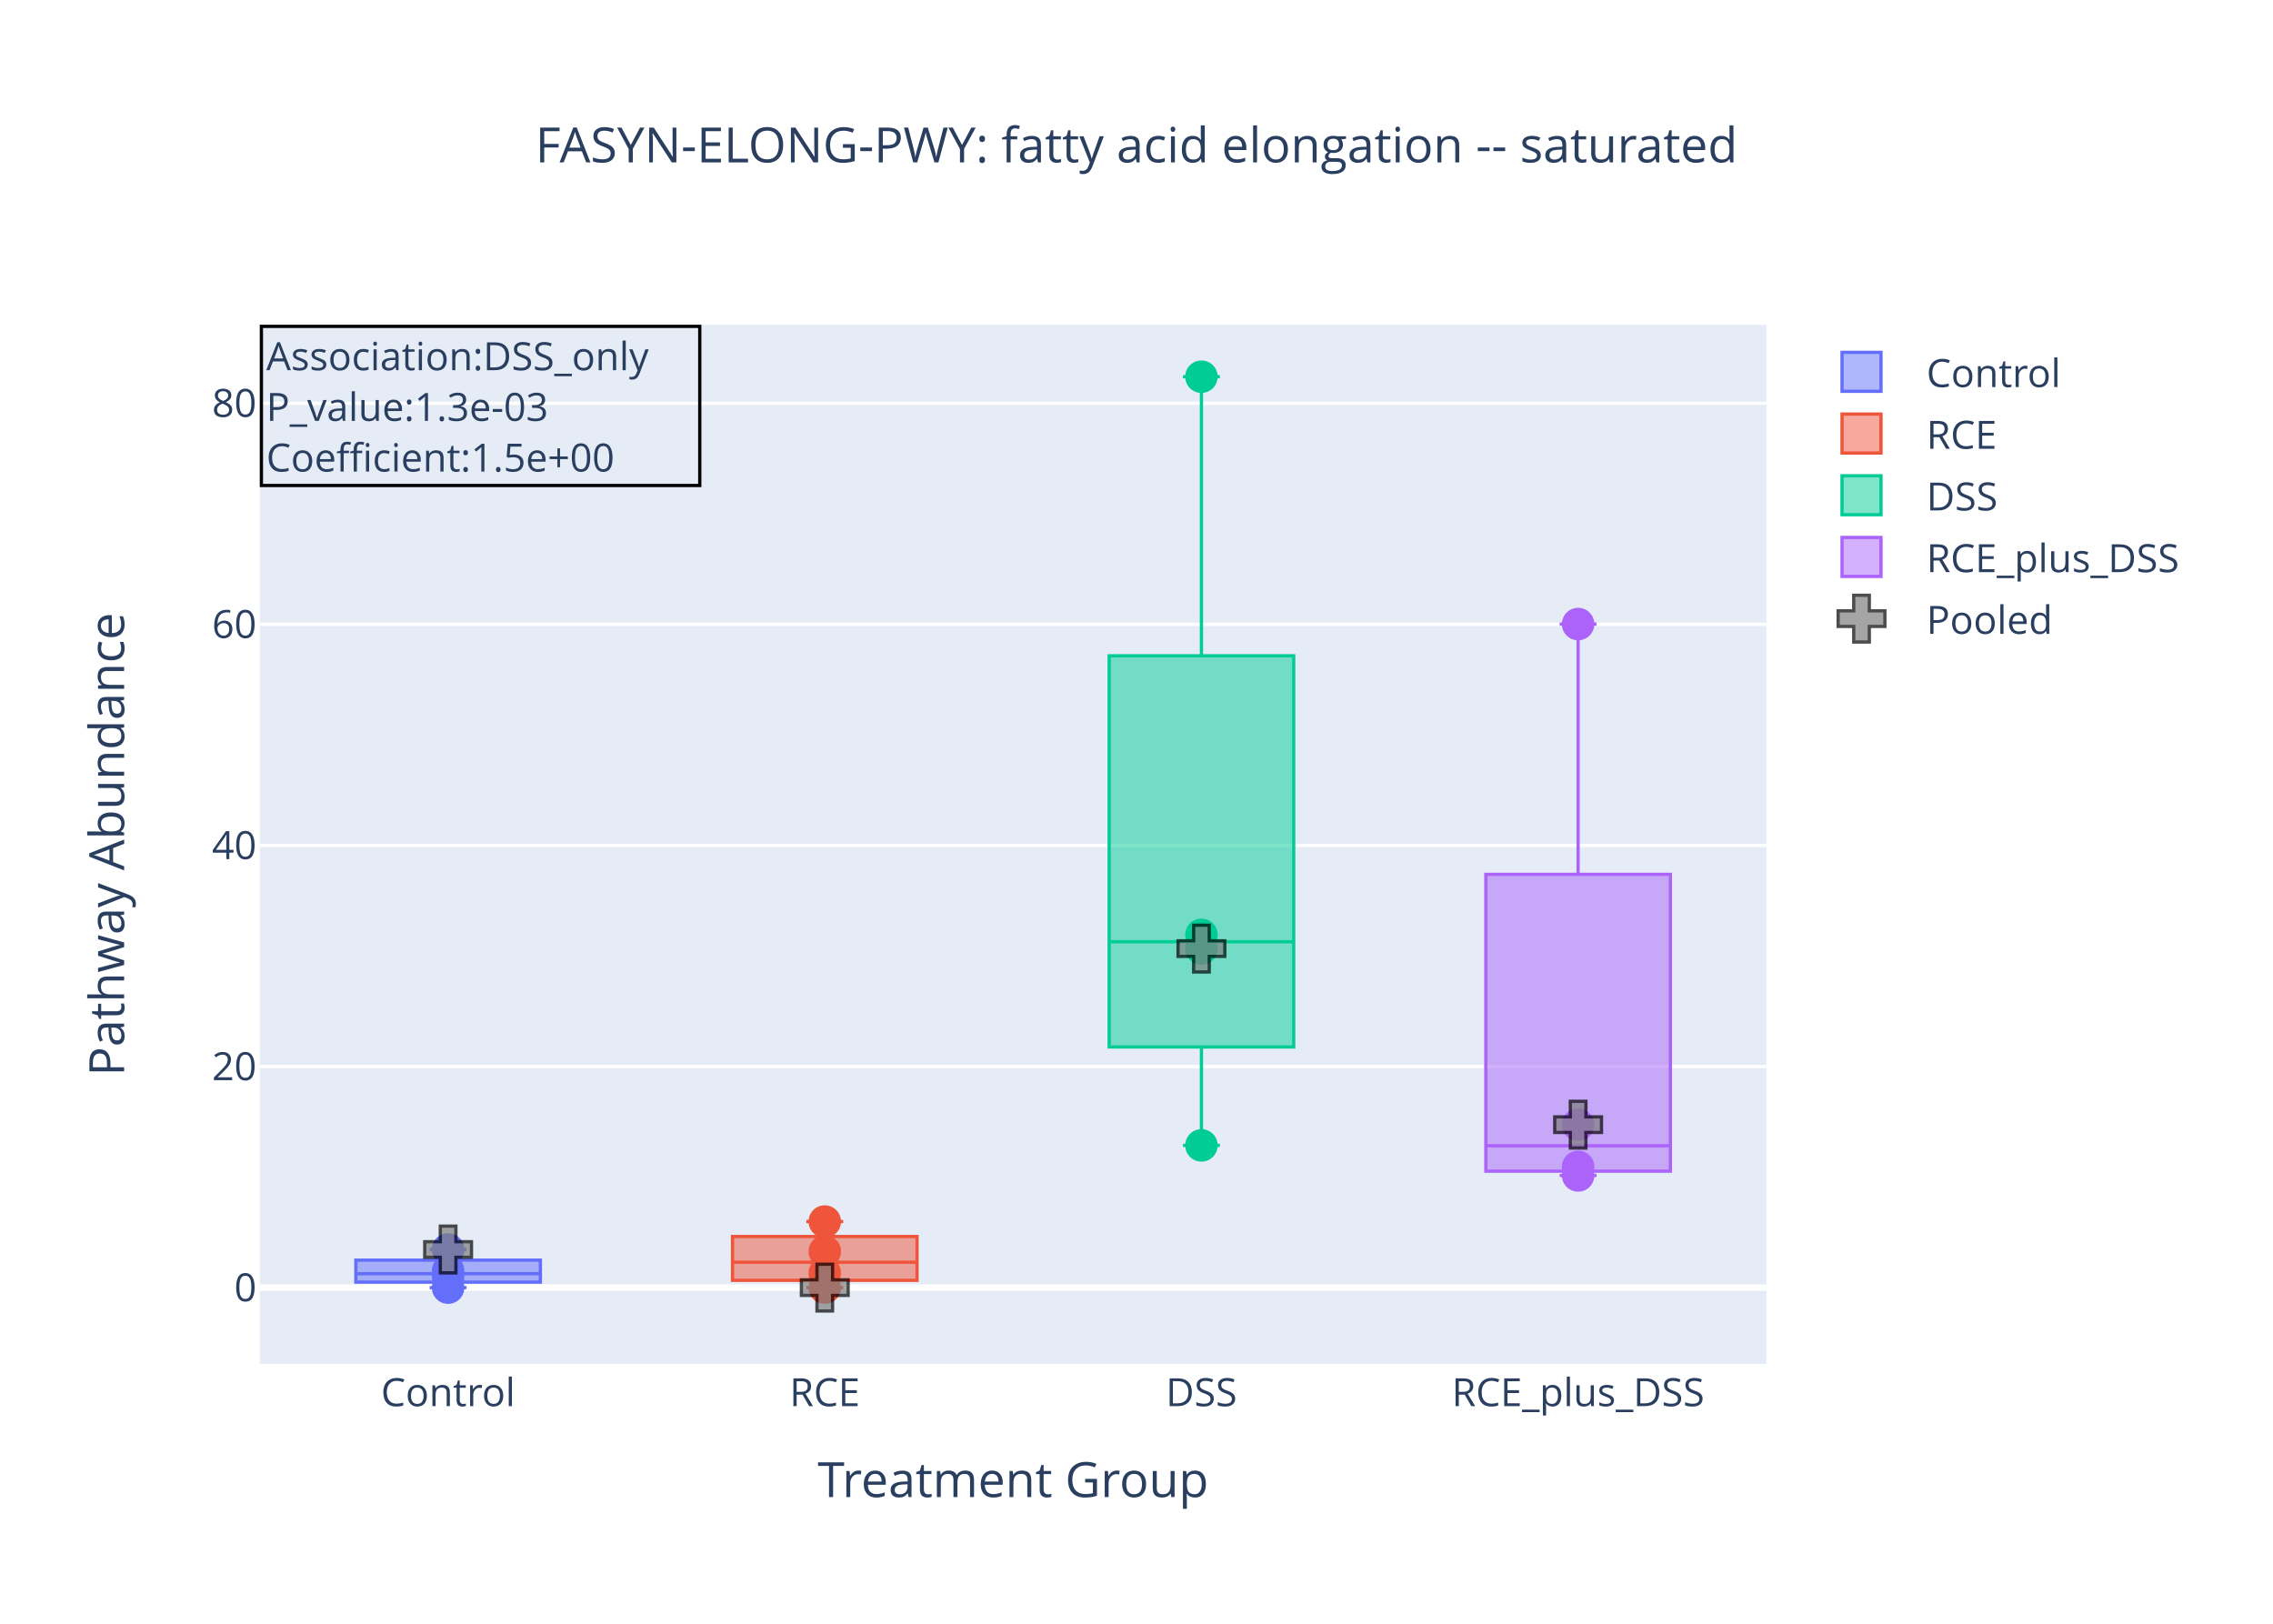
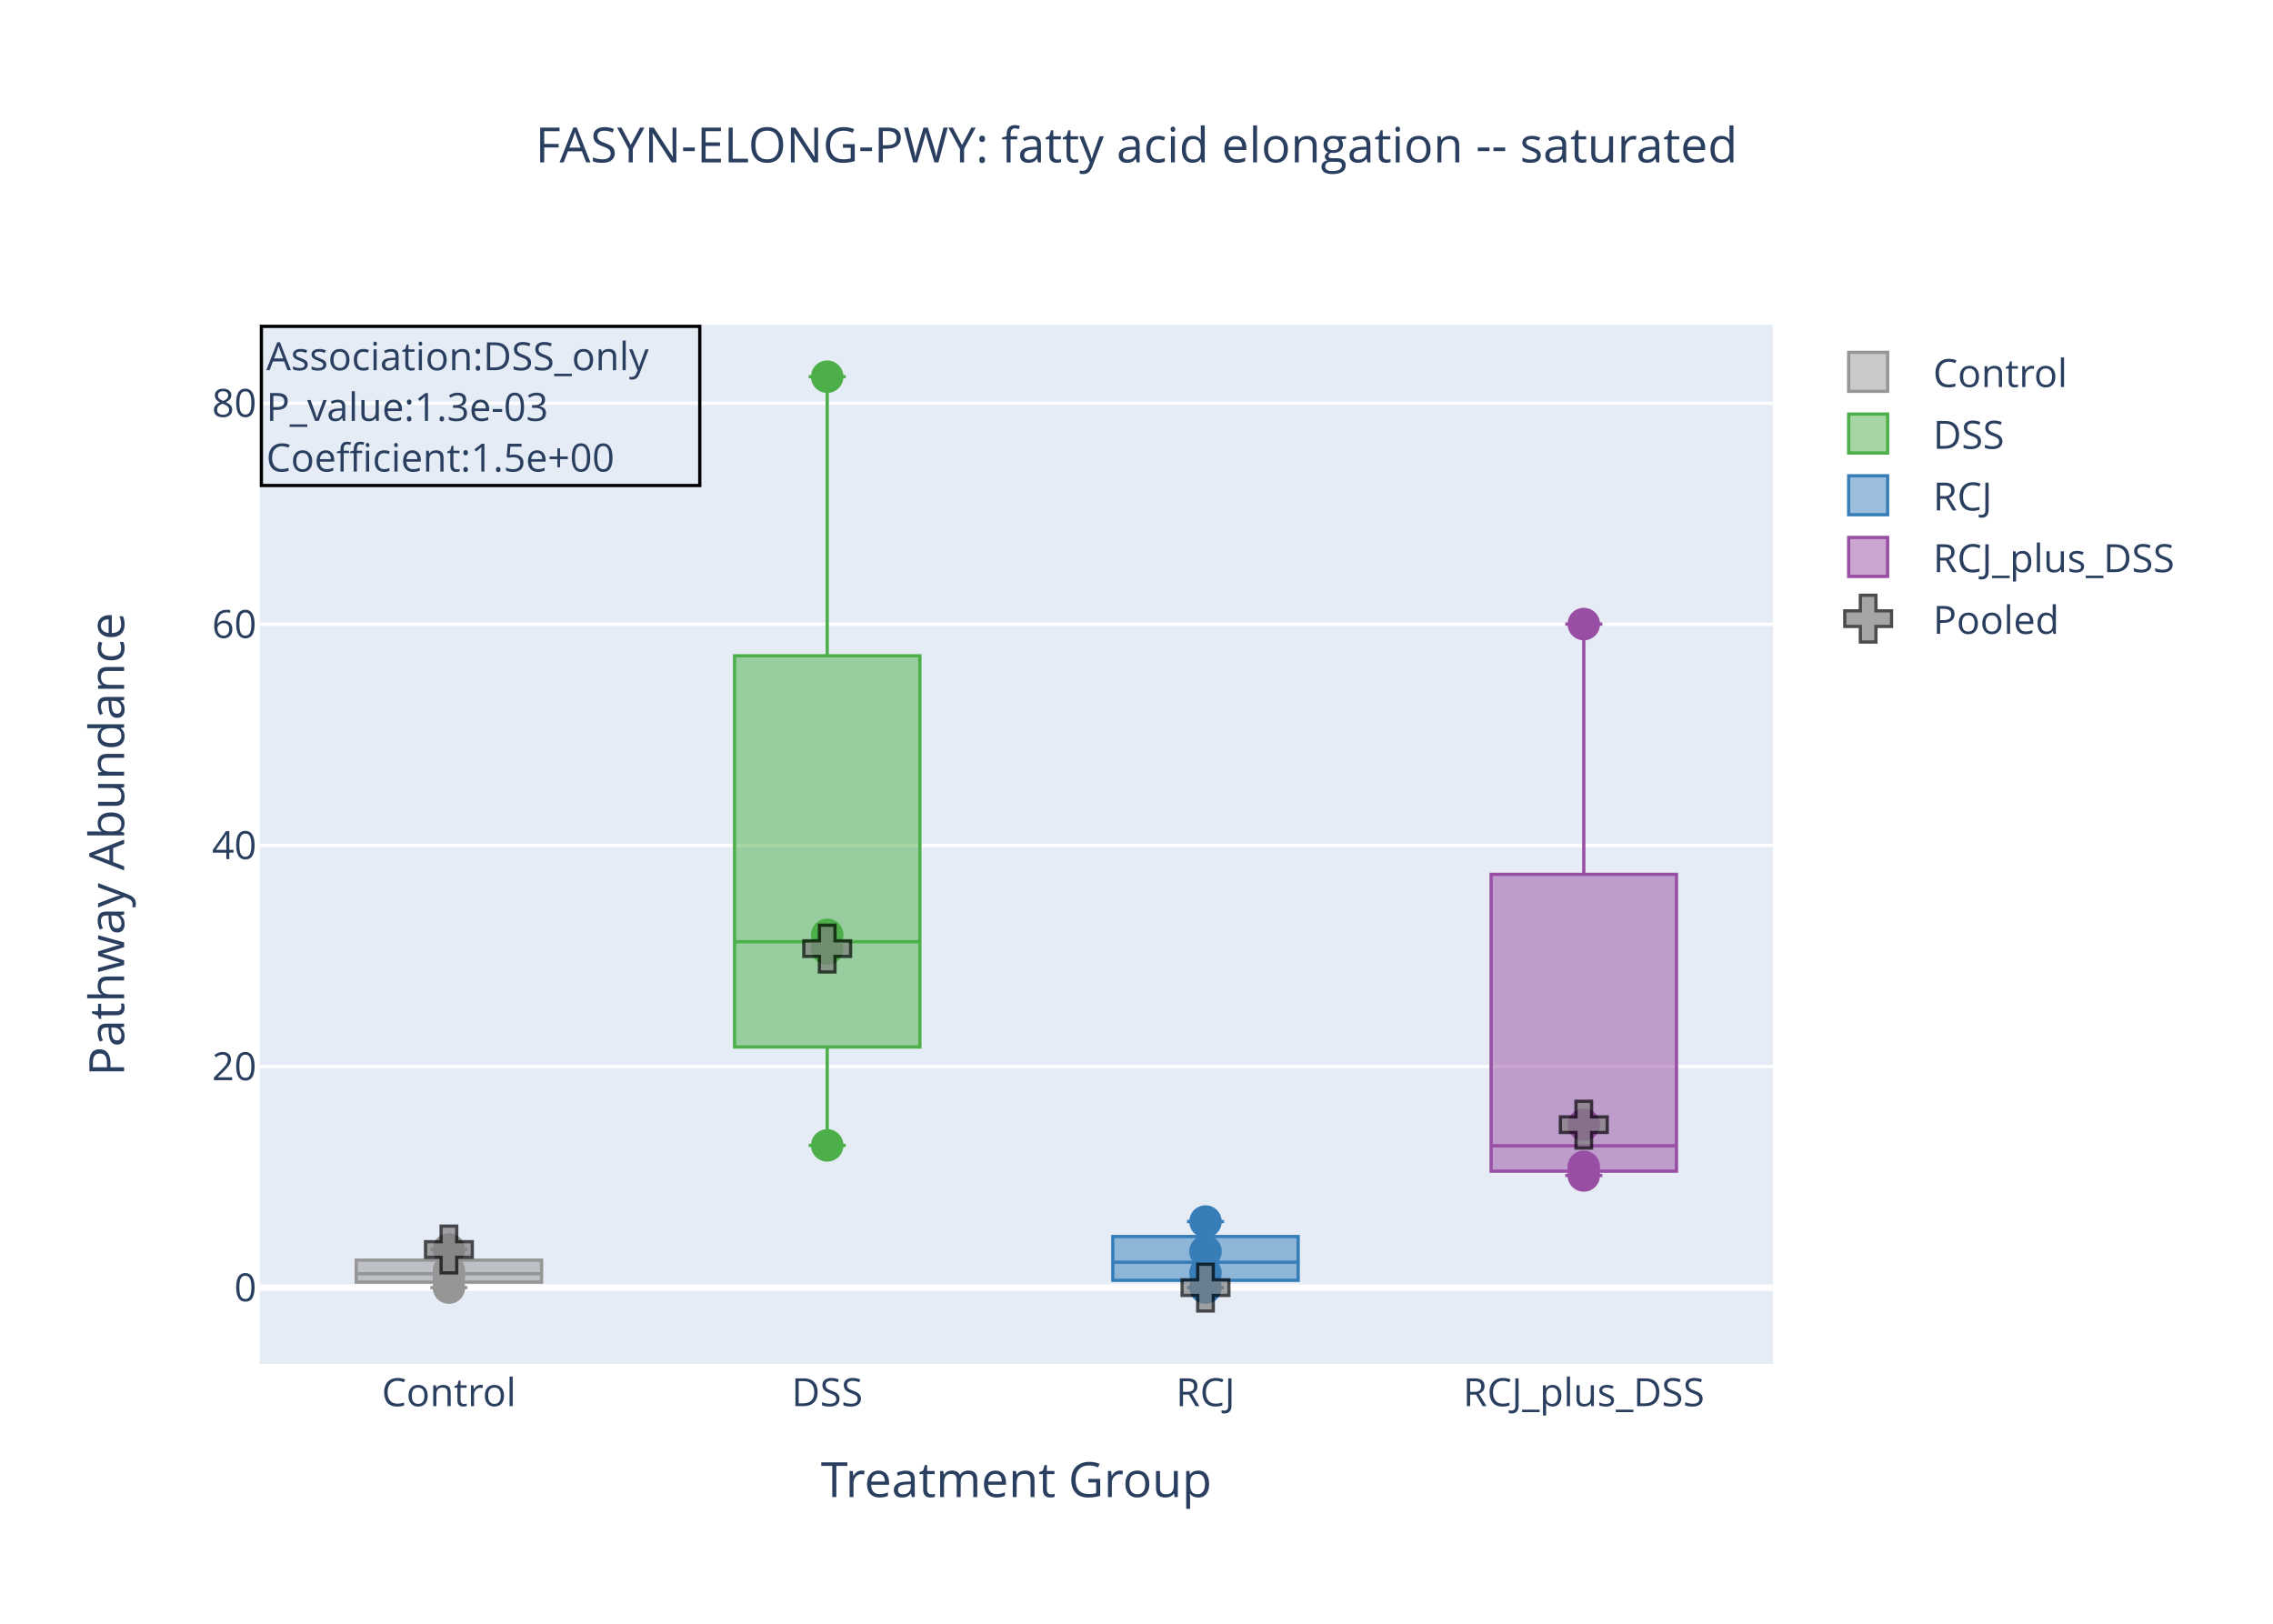
- <svg xmlns="http://www.w3.org/2000/svg" class="main-svg" width="700" height="500" viewBox="0 0 700 500" style="">
+ <svg xmlns="http://www.w3.org/2000/svg" class="main-svg" width="700" height="500" style="" viewBox="0 0 700 500">
  <rect x="0" y="0" width="700" height="500" style="fill: rgb(255, 255, 255); fill-opacity: 1;" />
-   <defs id="defs-2bee12">
+   <defs id="defs-55db54">
    <g class="clips">
-       <clipPath id="clip2bee12xyplot" class="plotclip">
-         <rect width="464" height="320" />
-       </clipPath>
-       <clipPath class="axesclip" id="clip2bee12x">
-         <rect x="80" y="0" width="464" height="500" />
-       </clipPath>
-       <clipPath class="axesclip" id="clip2bee12y">
+       <clipPath id="clip55db54xyplot" class="plotclip">
+         <rect width="466" height="320" />
+       </clipPath>
+       <clipPath class="axesclip" id="clip55db54x">
+         <rect x="80" y="0" width="466" height="500" />
+       </clipPath>
+       <clipPath class="axesclip" id="clip55db54y">
        <rect x="0" y="100" width="700" height="320" />
      </clipPath>
-       <clipPath class="axesclip" id="clip2bee12xy">
-         <rect x="80" y="100" width="464" height="320" />
+       <clipPath class="axesclip" id="clip55db54xy">
+         <rect x="80" y="100" width="466" height="320" />
      </clipPath>
    </g>
    <g class="gradients" />
    <g class="patterns" />
  </defs>
  <g class="bglayer">
-     <rect class="bg" x="80" y="100" width="464" height="320" style="fill: rgb(229, 236, 246); fill-opacity: 1; stroke-width: 0;" />
+     <rect class="bg" x="80" y="100" width="466" height="320" style="fill: rgb(229, 236, 246); fill-opacity: 1; stroke-width: 0;" />
  </g>
  <g class="layer-below">
    <g class="imagelayer" />
    <g class="shapelayer" />
  </g>
  <g class="cartesianlayer">
    <g class="subplot xy">
      <g class="layer-subplot">
        <g class="shapelayer" />
        <g class="imagelayer" />
      </g>
      <g class="minor-gridlayer">
        <g class="x" />
        <g class="y" />
      </g>
      <g class="gridlayer">
        <g class="x" />
        <g class="y">
-           <path class="ygrid crisp" transform="translate(0,328.42)" d="M80,0h464" style="stroke: rgb(255, 255, 255); stroke-opacity: 1; stroke-width: 1px;" />
-           <path class="ygrid crisp" transform="translate(0,260.34)" d="M80,0h464" style="stroke: rgb(255, 255, 255); stroke-opacity: 1; stroke-width: 1px;" />
-           <path class="ygrid crisp" transform="translate(0,192.25)" d="M80,0h464" style="stroke: rgb(255, 255, 255); stroke-opacity: 1; stroke-width: 1px;" />
-           <path class="ygrid crisp" transform="translate(0,124.17)" d="M80,0h464" style="stroke: rgb(255, 255, 255); stroke-opacity: 1; stroke-width: 1px;" />
+           <path class="ygrid crisp" transform="translate(0,328.42)" d="M80,0h466" style="stroke: rgb(255, 255, 255); stroke-opacity: 1; stroke-width: 1px;" />
+           <path class="ygrid crisp" transform="translate(0,260.34)" d="M80,0h466" style="stroke: rgb(255, 255, 255); stroke-opacity: 1; stroke-width: 1px;" />
+           <path class="ygrid crisp" transform="translate(0,192.25)" d="M80,0h466" style="stroke: rgb(255, 255, 255); stroke-opacity: 1; stroke-width: 1px;" />
+           <path class="ygrid crisp" transform="translate(0,124.17)" d="M80,0h466" style="stroke: rgb(255, 255, 255); stroke-opacity: 1; stroke-width: 1px;" />
        </g>
      </g>
      <g class="zerolinelayer">
-         <path class="yzl zl crisp" transform="translate(0,396.5)" d="M80,0h464" style="stroke: rgb(255, 255, 255); stroke-opacity: 1; stroke-width: 2px;" />
+         <path class="yzl zl crisp" transform="translate(0,396.5)" d="M80,0h466" style="stroke: rgb(255, 255, 255); stroke-opacity: 1; stroke-width: 2px;" />
      </g>
      <path class="xlines-below" />
      <path class="ylines-below" />
      <g class="overlines-below" />
      <g class="xaxislayer-below" />
      <g class="yaxislayer-below" />
      <g class="overaxes-below" />
-       <g class="plot" transform="translate(80,100)" clip-path="url(#clip2bee12xyplot)">
+       <g class="plot" transform="translate(80,100)" clip-path="url(#clip55db54xyplot)">
        <g class="boxlayer mlayer">
          <g class="trace boxes" style="opacity: 1;">
-             <path class="box" d="M29.58,292.22H86.42M29.58,294.81H86.42V288.04H29.58ZM58,294.81V296.5M58,288.04V284.76M52.32,296.5H63.68M52.32,284.76H63.68" style="vector-effect: non-scaling-stroke; stroke-width: 1px; stroke: rgb(99, 110, 250); stroke-opacity: 1; fill: rgb(99, 110, 250); fill-opacity: 0.5;" />
-             <g class="points">
-               <path class="point" transform="translate(58,296.5)" d="M5,0A5,5 0 1,1 0,-5A5,5 0 0,1 5,0Z" style="opacity: 1; stroke-width: 0px; fill: rgb(99, 110, 250); fill-opacity: 1;" />
-               <path class="point" transform="translate(58,293.12)" d="M5,0A5,5 0 1,1 0,-5A5,5 0 0,1 5,0Z" style="opacity: 1; stroke-width: 0px; fill: rgb(99, 110, 250); fill-opacity: 1;" />
-               <path class="point" transform="translate(58,291.33)" d="M5,0A5,5 0 1,1 0,-5A5,5 0 0,1 5,0Z" style="opacity: 1; stroke-width: 0px; fill: rgb(99, 110, 250); fill-opacity: 1;" />
-               <path class="point" transform="translate(58,284.76)" d="M5,0A5,5 0 1,1 0,-5A5,5 0 0,1 5,0Z" style="opacity: 1; stroke-width: 0px; fill: rgb(99, 110, 250); fill-opacity: 1;" />
-             </g>
-           </g>
-           <g class="trace boxes" style="opacity: 1;">
-             <path class="box" d="M145.58,288.68H202.42M145.58,294.25H202.42V280.76H145.58ZM174,294.25V296.5M174,280.76V276.15M168.32,296.5H179.68M168.32,276.15H179.68" style="vector-effect: non-scaling-stroke; stroke-width: 1px; stroke: rgb(239, 85, 59); stroke-opacity: 1; fill: rgb(239, 85, 59); fill-opacity: 0.5;" />
-             <g class="points">
-               <path class="point" transform="translate(174,296.5)" d="M5,0A5,5 0 1,1 0,-5A5,5 0 0,1 5,0Z" style="opacity: 1; stroke-width: 0px; fill: rgb(239, 85, 59); fill-opacity: 1;" />
-               <path class="point" transform="translate(174,292)" d="M5,0A5,5 0 1,1 0,-5A5,5 0 0,1 5,0Z" style="opacity: 1; stroke-width: 0px; fill: rgb(239, 85, 59); fill-opacity: 1;" />
-               <path class="point" transform="translate(174,285.37)" d="M5,0A5,5 0 1,1 0,-5A5,5 0 0,1 5,0Z" style="opacity: 1; stroke-width: 0px; fill: rgb(239, 85, 59); fill-opacity: 1;" />
-               <path class="point" transform="translate(174,276.15)" d="M5,0A5,5 0 1,1 0,-5A5,5 0 0,1 5,0Z" style="opacity: 1; stroke-width: 0px; fill: rgb(239, 85, 59); fill-opacity: 1;" />
-             </g>
-           </g>
-           <g class="trace boxes" style="opacity: 1;">
-             <path class="box" d="M261.58,189.99H318.42M261.58,222.4H318.42V101.94H261.58ZM290,222.4V252.7M290,101.94V16M284.32,252.7H295.68M284.32,16H295.68" style="vector-effect: non-scaling-stroke; stroke-width: 1px; stroke: rgb(0, 204, 150); stroke-opacity: 1; fill: rgb(0, 204, 150); fill-opacity: 0.5;" />
-             <g class="points">
-               <path class="point" transform="translate(290,252.7)" d="M5,0A5,5 0 1,1 0,-5A5,5 0 0,1 5,0Z" style="opacity: 1; stroke-width: 0px; fill: rgb(0, 204, 150); fill-opacity: 1;" />
-               <path class="point" transform="translate(290,192.1)" d="M5,0A5,5 0 1,1 0,-5A5,5 0 0,1 5,0Z" style="opacity: 1; stroke-width: 0px; fill: rgb(0, 204, 150); fill-opacity: 1;" />
-               <path class="point" transform="translate(290,187.87)" d="M5,0A5,5 0 1,1 0,-5A5,5 0 0,1 5,0Z" style="opacity: 1; stroke-width: 0px; fill: rgb(0, 204, 150); fill-opacity: 1;" />
-               <path class="point" transform="translate(290,16)" d="M5,0A5,5 0 1,1 0,-5A5,5 0 0,1 5,0Z" style="opacity: 1; stroke-width: 0px; fill: rgb(0, 204, 150); fill-opacity: 1;" />
-             </g>
-           </g>
-           <g class="trace boxes" style="opacity: 1;">
-             <path class="box" d="M377.58,252.82H434.42M377.58,260.64H434.42V169.24H377.58ZM406,260.64V261.96M406,169.24V92.17M400.32,261.96H411.68M400.32,92.17H411.68" style="vector-effect: non-scaling-stroke; stroke-width: 1px; stroke: rgb(171, 99, 250); stroke-opacity: 1; fill: rgb(171, 99, 250); fill-opacity: 0.5;" />
-             <g class="points">
-               <path class="point" transform="translate(406,261.96)" d="M5,0A5,5 0 1,1 0,-5A5,5 0 0,1 5,0Z" style="opacity: 1; stroke-width: 0px; fill: rgb(171, 99, 250); fill-opacity: 1;" />
-               <path class="point" transform="translate(406,259.32)" d="M5,0A5,5 0 1,1 0,-5A5,5 0 0,1 5,0Z" style="opacity: 1; stroke-width: 0px; fill: rgb(171, 99, 250); fill-opacity: 1;" />
-               <path class="point" transform="translate(406,246.32)" d="M5,0A5,5 0 1,1 0,-5A5,5 0 0,1 5,0Z" style="opacity: 1; stroke-width: 0px; fill: rgb(171, 99, 250); fill-opacity: 1;" />
-               <path class="point" transform="translate(406,92.17)" d="M5,0A5,5 0 1,1 0,-5A5,5 0 0,1 5,0Z" style="opacity: 1; stroke-width: 0px; fill: rgb(171, 99, 250); fill-opacity: 1;" />
+             <path class="box" d="M29.71,292.22H86.79M29.71,294.81H86.79V288.04H29.71ZM58.25,294.81V296.5M58.25,288.04V284.76M52.54,296.5H63.96M52.54,284.76H63.96" style="vector-effect: non-scaling-stroke; stroke-width: 1px; stroke: rgb(150, 150, 150); stroke-opacity: 1; fill: rgb(150, 150, 150); fill-opacity: 0.5;" />
+             <g class="points">
+               <path class="point" transform="translate(58.25,296.5)" d="M5,0A5,5 0 1,1 0,-5A5,5 0 0,1 5,0Z" style="opacity: 1; stroke-width: 0px; fill: rgb(150, 150, 150); fill-opacity: 1;" />
+               <path class="point" transform="translate(58.25,293.12)" d="M5,0A5,5 0 1,1 0,-5A5,5 0 0,1 5,0Z" style="opacity: 1; stroke-width: 0px; fill: rgb(150, 150, 150); fill-opacity: 1;" />
+               <path class="point" transform="translate(58.25,291.33)" d="M5,0A5,5 0 1,1 0,-5A5,5 0 0,1 5,0Z" style="opacity: 1; stroke-width: 0px; fill: rgb(150, 150, 150); fill-opacity: 1;" />
+               <path class="point" transform="translate(58.25,284.76)" d="M5,0A5,5 0 1,1 0,-5A5,5 0 0,1 5,0Z" style="opacity: 1; stroke-width: 0px; fill: rgb(150, 150, 150); fill-opacity: 1;" />
+             </g>
+           </g>
+           <g class="trace boxes" style="opacity: 1;">
+             <path class="box" d="M146.21,189.99H203.29M146.21,222.4H203.29V101.94H146.21ZM174.75,222.4V252.7M174.75,101.94V16M169.04,252.7H180.46M169.04,16H180.46" style="vector-effect: non-scaling-stroke; stroke-width: 1px; stroke: rgb(77, 175, 74); stroke-opacity: 1; fill: rgb(77, 175, 74); fill-opacity: 0.5;" />
+             <g class="points">
+               <path class="point" transform="translate(174.75,252.7)" d="M5,0A5,5 0 1,1 0,-5A5,5 0 0,1 5,0Z" style="opacity: 1; stroke-width: 0px; fill: rgb(77, 175, 74); fill-opacity: 1;" />
+               <path class="point" transform="translate(174.75,192.1)" d="M5,0A5,5 0 1,1 0,-5A5,5 0 0,1 5,0Z" style="opacity: 1; stroke-width: 0px; fill: rgb(77, 175, 74); fill-opacity: 1;" />
+               <path class="point" transform="translate(174.75,187.87)" d="M5,0A5,5 0 1,1 0,-5A5,5 0 0,1 5,0Z" style="opacity: 1; stroke-width: 0px; fill: rgb(77, 175, 74); fill-opacity: 1;" />
+               <path class="point" transform="translate(174.75,16)" d="M5,0A5,5 0 1,1 0,-5A5,5 0 0,1 5,0Z" style="opacity: 1; stroke-width: 0px; fill: rgb(77, 175, 74); fill-opacity: 1;" />
+             </g>
+           </g>
+           <g class="trace boxes" style="opacity: 1;">
+             <path class="box" d="M262.71,288.68H319.79M262.71,294.25H319.79V280.76H262.71ZM291.25,294.25V296.5M291.25,280.76V276.15M285.54,296.5H296.96M285.54,276.15H296.96" style="vector-effect: non-scaling-stroke; stroke-width: 1px; stroke: rgb(55, 126, 184); stroke-opacity: 1; fill: rgb(55, 126, 184); fill-opacity: 0.5;" />
+             <g class="points">
+               <path class="point" transform="translate(291.25,296.5)" d="M5,0A5,5 0 1,1 0,-5A5,5 0 0,1 5,0Z" style="opacity: 1; stroke-width: 0px; fill: rgb(55, 126, 184); fill-opacity: 1;" />
+               <path class="point" transform="translate(291.25,292)" d="M5,0A5,5 0 1,1 0,-5A5,5 0 0,1 5,0Z" style="opacity: 1; stroke-width: 0px; fill: rgb(55, 126, 184); fill-opacity: 1;" />
+               <path class="point" transform="translate(291.25,285.37)" d="M5,0A5,5 0 1,1 0,-5A5,5 0 0,1 5,0Z" style="opacity: 1; stroke-width: 0px; fill: rgb(55, 126, 184); fill-opacity: 1;" />
+               <path class="point" transform="translate(291.25,276.15)" d="M5,0A5,5 0 1,1 0,-5A5,5 0 0,1 5,0Z" style="opacity: 1; stroke-width: 0px; fill: rgb(55, 126, 184); fill-opacity: 1;" />
+             </g>
+           </g>
+           <g class="trace boxes" style="opacity: 1;">
+             <path class="box" d="M379.21,252.82H436.29M379.21,260.64H436.29V169.24H379.21ZM407.75,260.64V261.96M407.75,169.24V92.17M402.04,261.96H413.46M402.04,92.17H413.46" style="vector-effect: non-scaling-stroke; stroke-width: 1px; stroke: rgb(152, 78, 163); stroke-opacity: 1; fill: rgb(152, 78, 163); fill-opacity: 0.5;" />
+             <g class="points">
+               <path class="point" transform="translate(407.75,261.96)" d="M5,0A5,5 0 1,1 0,-5A5,5 0 0,1 5,0Z" style="opacity: 1; stroke-width: 0px; fill: rgb(152, 78, 163); fill-opacity: 1;" />
+               <path class="point" transform="translate(407.75,259.32)" d="M5,0A5,5 0 1,1 0,-5A5,5 0 0,1 5,0Z" style="opacity: 1; stroke-width: 0px; fill: rgb(152, 78, 163); fill-opacity: 1;" />
+               <path class="point" transform="translate(407.75,246.32)" d="M5,0A5,5 0 1,1 0,-5A5,5 0 0,1 5,0Z" style="opacity: 1; stroke-width: 0px; fill: rgb(152, 78, 163); fill-opacity: 1;" />
+               <path class="point" transform="translate(407.75,92.17)" d="M5,0A5,5 0 1,1 0,-5A5,5 0 0,1 5,0Z" style="opacity: 1; stroke-width: 0px; fill: rgb(152, 78, 163); fill-opacity: 1;" />
            </g>
          </g>
        </g>
        <g class="scatterlayer mlayer">
-           <g class="trace scatter trace5839e3" style="stroke-miterlimit: 2; opacity: 1;">
+           <g class="trace scatter tracee062b2" style="stroke-miterlimit: 2; opacity: 1;">
            <g class="fills" />
            <g class="errorbars" />
            <g class="lines" />
            <g class="points">
-               <path class="point" transform="translate(58,284.76)" d="M7.2,2.4H2.4V7.2H-2.4V2.4H-7.2V-2.4H-2.4V-7.2H2.4V-2.4H7.2Z" style="opacity: 0.7; stroke-width: 1px; fill: rgb(127, 127, 127); fill-opacity: 1; stroke: rgb(0, 0, 0); stroke-opacity: 1;" />
-               <path class="point" transform="translate(290,192.1)" d="M7.2,2.4H2.4V7.2H-2.4V2.4H-7.2V-2.4H-2.4V-7.2H2.4V-2.4H7.2Z" style="opacity: 0.7; stroke-width: 1px; fill: rgb(127, 127, 127); fill-opacity: 1; stroke: rgb(0, 0, 0); stroke-opacity: 1;" />
-               <path class="point" transform="translate(174,296.5)" d="M7.2,2.4H2.4V7.2H-2.4V2.4H-7.2V-2.4H-2.4V-7.2H2.4V-2.4H7.2Z" style="opacity: 0.7; stroke-width: 1px; fill: rgb(127, 127, 127); fill-opacity: 1; stroke: rgb(0, 0, 0); stroke-opacity: 1;" />
-               <path class="point" transform="translate(406,246.32)" d="M7.2,2.4H2.4V7.2H-2.4V2.4H-7.2V-2.4H-2.4V-7.2H2.4V-2.4H7.2Z" style="opacity: 0.7; stroke-width: 1px; fill: rgb(127, 127, 127); fill-opacity: 1; stroke: rgb(0, 0, 0); stroke-opacity: 1;" />
+               <path class="point" transform="translate(58.25,284.76)" d="M7.2,2.4H2.4V7.2H-2.4V2.4H-7.2V-2.4H-2.4V-7.2H2.4V-2.4H7.2Z" style="opacity: 0.7; stroke-width: 1px; fill: rgb(127, 127, 127); fill-opacity: 1; stroke: rgb(0, 0, 0); stroke-opacity: 1;" />
+               <path class="point" transform="translate(174.75,192.1)" d="M7.2,2.4H2.4V7.2H-2.4V2.4H-7.2V-2.4H-2.4V-7.2H2.4V-2.4H7.2Z" style="opacity: 0.7; stroke-width: 1px; fill: rgb(127, 127, 127); fill-opacity: 1; stroke: rgb(0, 0, 0); stroke-opacity: 1;" />
+               <path class="point" transform="translate(291.25,296.5)" d="M7.2,2.4H2.4V7.2H-2.4V2.4H-7.2V-2.4H-2.4V-7.2H2.4V-2.4H7.2Z" style="opacity: 0.7; stroke-width: 1px; fill: rgb(127, 127, 127); fill-opacity: 1; stroke: rgb(0, 0, 0); stroke-opacity: 1;" />
+               <path class="point" transform="translate(407.75,246.32)" d="M7.2,2.4H2.4V7.2H-2.4V2.4H-7.2V-2.4H-2.4V-7.2H2.4V-2.4H7.2Z" style="opacity: 0.7; stroke-width: 1px; fill: rgb(127, 127, 127); fill-opacity: 1; stroke: rgb(0, 0, 0); stroke-opacity: 1;" />
            </g>
            <g class="text" />
          </g>
        </g>
      </g>
      <g class="overplot" />
      <path class="xlines-above crisp" d="M0,0" style="fill: none;" />
      <path class="ylines-above crisp" d="M0,0" style="fill: none;" />
      <g class="overlines-above" />
      <g class="xaxislayer-above">
        <g class="xtick">
-           <text text-anchor="middle" x="0" y="433" transform="translate(138,0)" style="font-family: 'Open Sans', verdana, arial, sans-serif; font-size: 12px; fill: rgb(42, 63, 95); fill-opacity: 1; white-space: pre; opacity: 1;">Control</text>
-         </g>
-         <g class="xtick">
-           <text text-anchor="middle" x="0" y="433" transform="translate(254,0)" style="font-family: 'Open Sans', verdana, arial, sans-serif; font-size: 12px; fill: rgb(42, 63, 95); fill-opacity: 1; white-space: pre; opacity: 1;">RCE</text>
-         </g>
-         <g class="xtick">
-           <text text-anchor="middle" x="0" y="433" transform="translate(370,0)" style="font-family: 'Open Sans', verdana, arial, sans-serif; font-size: 12px; fill: rgb(42, 63, 95); fill-opacity: 1; white-space: pre; opacity: 1;">DSS</text>
-         </g>
-         <g class="xtick">
-           <text text-anchor="middle" x="0" y="433" transform="translate(486,0)" style="font-family: 'Open Sans', verdana, arial, sans-serif; font-size: 12px; fill: rgb(42, 63, 95); fill-opacity: 1; white-space: pre; opacity: 1;">RCE_plus_DSS</text>
+           <text text-anchor="middle" x="0" y="433" transform="translate(138.25,0)" style="font-family: 'Open Sans', verdana, arial, sans-serif; font-size: 12px; fill: rgb(42, 63, 95); fill-opacity: 1; white-space: pre; opacity: 1;">Control</text>
+         </g>
+         <g class="xtick">
+           <text text-anchor="middle" x="0" y="433" transform="translate(254.75,0)" style="font-family: 'Open Sans', verdana, arial, sans-serif; font-size: 12px; fill: rgb(42, 63, 95); fill-opacity: 1; white-space: pre; opacity: 1;">DSS</text>
+         </g>
+         <g class="xtick">
+           <text text-anchor="middle" x="0" y="433" transform="translate(371.25,0)" style="font-family: 'Open Sans', verdana, arial, sans-serif; font-size: 12px; fill: rgb(42, 63, 95); fill-opacity: 1; white-space: pre; opacity: 1;">RCJ</text>
+         </g>
+         <g class="xtick">
+           <text text-anchor="middle" x="0" y="433" transform="translate(487.75,0)" style="font-family: 'Open Sans', verdana, arial, sans-serif; font-size: 12px; fill: rgb(42, 63, 95); fill-opacity: 1; white-space: pre; opacity: 1;">RCJ_plus_DSS</text>
        </g>
      </g>
      <g class="yaxislayer-above">
        <g class="ytick">
          <text text-anchor="end" x="79" y="4.2" transform="translate(0,396.5)" style="font-family: 'Open Sans', verdana, arial, sans-serif; font-size: 12px; fill: rgb(42, 63, 95); fill-opacity: 1; white-space: pre; opacity: 1;">0</text>
        </g>
        <g class="ytick">
          <text text-anchor="end" x="79" y="4.2" style="font-family: 'Open Sans', verdana, arial, sans-serif; font-size: 12px; fill: rgb(42, 63, 95); fill-opacity: 1; white-space: pre; opacity: 1;" transform="translate(0,328.42)">20</text>
        </g>
        <g class="ytick">
          <text text-anchor="end" x="79" y="4.2" style="font-family: 'Open Sans', verdana, arial, sans-serif; font-size: 12px; fill: rgb(42, 63, 95); fill-opacity: 1; white-space: pre; opacity: 1;" transform="translate(0,260.34)">40</text>
        </g>
        <g class="ytick">
          <text text-anchor="end" x="79" y="4.2" style="font-family: 'Open Sans', verdana, arial, sans-serif; font-size: 12px; fill: rgb(42, 63, 95); fill-opacity: 1; white-space: pre; opacity: 1;" transform="translate(0,192.25)">60</text>
        </g>
        <g class="ytick">
          <text text-anchor="end" x="79" y="4.2" style="font-family: 'Open Sans', verdana, arial, sans-serif; font-size: 12px; fill: rgb(42, 63, 95); fill-opacity: 1; white-space: pre; opacity: 1;" transform="translate(0,124.17)">80</text>
        </g>
      </g>
      <g class="overaxes-above" />
    </g>
  </g>
  <g class="polarlayer" />
  <g class="smithlayer" />
  <g class="ternarylayer" />
  <g class="geolayer" />
  <g class="funnelarealayer" />
  <g class="pielayer" />
  <g class="iciclelayer" />
  <g class="treemaplayer" />
  <g class="sunburstlayer" />
  <g class="glimages" />
-   <defs id="topdefs-2bee12">
+   <defs id="topdefs-55db54">
    <g class="clips" />
-     <clipPath id="legend2bee12">
-       <rect width="135" height="105" x="0" y="0" />
+     <clipPath id="legend55db54">
+       <rect width="133" height="105" x="0" y="0" />
    </clipPath>
  </defs>
  <g class="layer-above">
    <g class="imagelayer" />
    <g class="shapelayer" />
  </g>
  <g class="infolayer">
-     <g class="legend" pointer-events="all" transform="translate(553.28,100)">
-       <rect class="bg" shape-rendering="crispEdges" width="135" height="105" x="0" y="0" style="stroke: rgb(68, 68, 68); stroke-opacity: 1; fill: rgb(255, 255, 255); fill-opacity: 1; stroke-width: 0px;" />
-       <g class="scrollbox" transform="" clip-path="url(#legend2bee12)">
+     <g class="legend" pointer-events="all" transform="translate(555.32,100)">
+       <rect class="bg" shape-rendering="crispEdges" width="133" height="105" x="0" y="0" style="stroke: rgb(68, 68, 68); stroke-opacity: 1; fill: rgb(255, 255, 255); fill-opacity: 1; stroke-width: 0px;" />
+       <g class="scrollbox" transform="" clip-path="url(#legend55db54)">
        <g class="groups">
          <g class="traces" transform="translate(0,14.5)" style="opacity: 1;">
            <text class="legendtext" text-anchor="start" x="40" y="4.68" style="font-family: 'Open Sans', verdana, arial, sans-serif; font-size: 12px; fill: rgb(42, 63, 95); fill-opacity: 1; white-space: pre;">Control</text>
            <g class="layers" style="opacity: 1;">
              <g class="legendfill" />
              <g class="legendlines" />
              <g class="legendsymbols">
                <g class="legendpoints">
-                   <path class="legendbox" d="M6,6H-6V-6H6Z" transform="translate(20,0)" style="stroke-width: 1px; fill: rgb(99, 110, 250); fill-opacity: 0.5; stroke: rgb(99, 110, 250); stroke-opacity: 1;" />
-                 </g>
-               </g>
-             </g>
-             <rect class="legendtoggle" x="0" y="-9.5" width="129.844" height="19" style="fill: rgb(0, 0, 0); fill-opacity: 0;" />
+                   <path class="legendbox" d="M6,6H-6V-6H6Z" transform="translate(20,0)" style="stroke-width: 1px; fill: rgb(150, 150, 150); fill-opacity: 0.5; stroke: rgb(150, 150, 150); stroke-opacity: 1;" />
+                 </g>
+               </g>
+             </g>
+             <rect class="legendtoggle" x="0" y="-9.5" width="127.703" height="19" style="fill: rgb(0, 0, 0); fill-opacity: 0;" />
          </g>
          <g class="traces" transform="translate(0,33.5)" style="opacity: 1;">
-             <text class="legendtext" text-anchor="start" x="40" y="4.68" style="font-family: 'Open Sans', verdana, arial, sans-serif; font-size: 12px; fill: rgb(42, 63, 95); fill-opacity: 1; white-space: pre;">RCE</text>
-             <g class="layers" style="opacity: 1;">
-               <g class="legendfill" />
-               <g class="legendlines" />
-               <g class="legendsymbols">
-                 <g class="legendpoints">
-                   <path class="legendbox" d="M6,6H-6V-6H6Z" transform="translate(20,0)" style="stroke-width: 1px; fill: rgb(239, 85, 59); fill-opacity: 0.5; stroke: rgb(239, 85, 59); stroke-opacity: 1;" />
-                 </g>
-               </g>
-             </g>
-             <rect class="legendtoggle" x="0" y="-9.5" width="129.844" height="19" style="fill: rgb(0, 0, 0); fill-opacity: 0;" />
+             <text class="legendtext" text-anchor="start" x="40" y="4.68" style="font-family: 'Open Sans', verdana, arial, sans-serif; font-size: 12px; fill: rgb(42, 63, 95); fill-opacity: 1; white-space: pre;">DSS</text>
+             <g class="layers" style="opacity: 1;">
+               <g class="legendfill" />
+               <g class="legendlines" />
+               <g class="legendsymbols">
+                 <g class="legendpoints">
+                   <path class="legendbox" d="M6,6H-6V-6H6Z" transform="translate(20,0)" style="stroke-width: 1px; fill: rgb(77, 175, 74); fill-opacity: 0.5; stroke: rgb(77, 175, 74); stroke-opacity: 1;" />
+                 </g>
+               </g>
+             </g>
+             <rect class="legendtoggle" x="0" y="-9.5" width="127.703" height="19" style="fill: rgb(0, 0, 0); fill-opacity: 0;" />
          </g>
          <g class="traces" transform="translate(0,52.5)" style="opacity: 1;">
-             <text class="legendtext" text-anchor="start" x="40" y="4.68" style="font-family: 'Open Sans', verdana, arial, sans-serif; font-size: 12px; fill: rgb(42, 63, 95); fill-opacity: 1; white-space: pre;">DSS</text>
-             <g class="layers" style="opacity: 1;">
-               <g class="legendfill" />
-               <g class="legendlines" />
-               <g class="legendsymbols">
-                 <g class="legendpoints">
-                   <path class="legendbox" d="M6,6H-6V-6H6Z" transform="translate(20,0)" style="stroke-width: 1px; fill: rgb(0, 204, 150); fill-opacity: 0.5; stroke: rgb(0, 204, 150); stroke-opacity: 1;" />
-                 </g>
-               </g>
-             </g>
-             <rect class="legendtoggle" x="0" y="-9.5" width="129.844" height="19" style="fill: rgb(0, 0, 0); fill-opacity: 0;" />
+             <text class="legendtext" text-anchor="start" x="40" y="4.68" style="font-family: 'Open Sans', verdana, arial, sans-serif; font-size: 12px; fill: rgb(42, 63, 95); fill-opacity: 1; white-space: pre;">RCJ</text>
+             <g class="layers" style="opacity: 1;">
+               <g class="legendfill" />
+               <g class="legendlines" />
+               <g class="legendsymbols">
+                 <g class="legendpoints">
+                   <path class="legendbox" d="M6,6H-6V-6H6Z" transform="translate(20,0)" style="stroke-width: 1px; fill: rgb(55, 126, 184); fill-opacity: 0.5; stroke: rgb(55, 126, 184); stroke-opacity: 1;" />
+                 </g>
+               </g>
+             </g>
+             <rect class="legendtoggle" x="0" y="-9.5" width="127.703" height="19" style="fill: rgb(0, 0, 0); fill-opacity: 0;" />
          </g>
          <g class="traces" transform="translate(0,71.5)" style="opacity: 1;">
-             <text class="legendtext" text-anchor="start" x="40" y="4.68" style="font-family: 'Open Sans', verdana, arial, sans-serif; font-size: 12px; fill: rgb(42, 63, 95); fill-opacity: 1; white-space: pre;">RCE_plus_DSS</text>
-             <g class="layers" style="opacity: 1;">
-               <g class="legendfill" />
-               <g class="legendlines" />
-               <g class="legendsymbols">
-                 <g class="legendpoints">
-                   <path class="legendbox" d="M6,6H-6V-6H6Z" transform="translate(20,0)" style="stroke-width: 1px; fill: rgb(171, 99, 250); fill-opacity: 0.5; stroke: rgb(171, 99, 250); stroke-opacity: 1;" />
-                 </g>
-               </g>
-             </g>
-             <rect class="legendtoggle" x="0" y="-9.5" width="129.844" height="19" style="fill: rgb(0, 0, 0); fill-opacity: 0;" />
+             <text class="legendtext" text-anchor="start" x="40" y="4.68" style="font-family: 'Open Sans', verdana, arial, sans-serif; font-size: 12px; fill: rgb(42, 63, 95); fill-opacity: 1; white-space: pre;">RCJ_plus_DSS</text>
+             <g class="layers" style="opacity: 1;">
+               <g class="legendfill" />
+               <g class="legendlines" />
+               <g class="legendsymbols">
+                 <g class="legendpoints">
+                   <path class="legendbox" d="M6,6H-6V-6H6Z" transform="translate(20,0)" style="stroke-width: 1px; fill: rgb(152, 78, 163); fill-opacity: 0.5; stroke: rgb(152, 78, 163); stroke-opacity: 1;" />
+                 </g>
+               </g>
+             </g>
+             <rect class="legendtoggle" x="0" y="-9.5" width="127.703" height="19" style="fill: rgb(0, 0, 0); fill-opacity: 0;" />
          </g>
          <g class="traces" transform="translate(0,90.5)" style="opacity: 1;">
            <text class="legendtext" text-anchor="start" x="40" y="4.68" style="font-family: 'Open Sans', verdana, arial, sans-serif; font-size: 12px; fill: rgb(42, 63, 95); fill-opacity: 1; white-space: pre;">Pooled</text>
            <g class="layers" style="opacity: 1;">
              <g class="legendfill" />
              <g class="legendlines" />
              <g class="legendsymbols">
                <g class="legendpoints">
                  <path class="scatterpts" transform="translate(20,0)" d="M7.2,2.4H2.4V7.2H-2.4V2.4H-7.2V-2.4H-2.4V-7.2H2.4V-2.4H7.2Z" style="opacity: 0.7; stroke-width: 1px; fill: rgb(127, 127, 127); fill-opacity: 1; stroke: rgb(0, 0, 0); stroke-opacity: 1;" />
                </g>
              </g>
            </g>
-             <rect class="legendtoggle" x="0" y="-9.5" width="129.844" height="19" style="fill: rgb(0, 0, 0); fill-opacity: 0;" />
+             <rect class="legendtoggle" x="0" y="-9.5" width="127.703" height="19" style="fill: rgb(0, 0, 0); fill-opacity: 0;" />
          </g>
        </g>
      </g>
      <rect class="scrollbar" rx="20" ry="3" width="0" height="0" x="0" y="0" style="fill: rgb(128, 139, 164); fill-opacity: 1;" />
    </g>
    <g class="g-gtitle">
      <text class="gtitle" x="350" y="50" text-anchor="middle" dy="0em" style="font-family: 'Open Sans', verdana, arial, sans-serif; font-size: 15px; fill: rgb(42, 63, 95); opacity: 1; font-weight: normal; white-space: pre;">FASYN-ELONG-PWY: fatty acid elongation -- saturated</text>
    </g>
    <g class="g-xtitle">
-       <text class="xtitle" x="312" y="461" text-anchor="middle" style="font-family: 'Open Sans', verdana, arial, sans-serif; font-size: 15px; fill: rgb(42, 63, 95); opacity: 1; font-weight: normal; white-space: pre;">Treatment Group</text>
+       <text class="xtitle" x="313" y="461" text-anchor="middle" style="font-family: 'Open Sans', verdana, arial, sans-serif; font-size: 15px; fill: rgb(42, 63, 95); opacity: 1; font-weight: normal; white-space: pre;">Treatment Group</text>
    </g>
    <g class="g-ytitle">
      <text class="ytitle" transform="rotate(-90,38.23438,260)" x="38.234" y="260" text-anchor="middle" style="font-family: 'Open Sans', verdana, arial, sans-serif; font-size: 15px; fill: rgb(42, 63, 95); opacity: 1; font-weight: normal; white-space: pre;">Pathway Abundance</text>
    </g>
    <g class="annotation" data-index="0" style="opacity: 1;">
      <g class="annotation-text-g" transform="rotate(0,148,125)">
        <g class="cursor-pointer" transform="translate(80,100)">
          <rect class="bg" x="0.5" y="0.5" width="135" height="49" style="stroke-width: 1px; stroke: rgb(0, 0, 0); stroke-opacity: 1; fill: rgb(0, 0, 0); fill-opacity: 0;" />
          <text class="annotation-text" text-anchor="start" x="2" y="14" style="font-family: 'Open Sans', verdana, arial, sans-serif; font-size: 12px; fill: rgb(42, 63, 95); fill-opacity: 1; white-space: pre;">
            <tspan class="line" dy="0em" x="2" y="14">Association:DSS_only</tspan>
            <tspan class="line" dy="1.3em" x="2" y="14">P_value:1.3e-03</tspan>
            <tspan class="line" dy="2.6em" x="2" y="14">Coefficient:1.5e+00</tspan>
          </text>
        </g>
      </g>
    </g>
  </g>
</svg>
